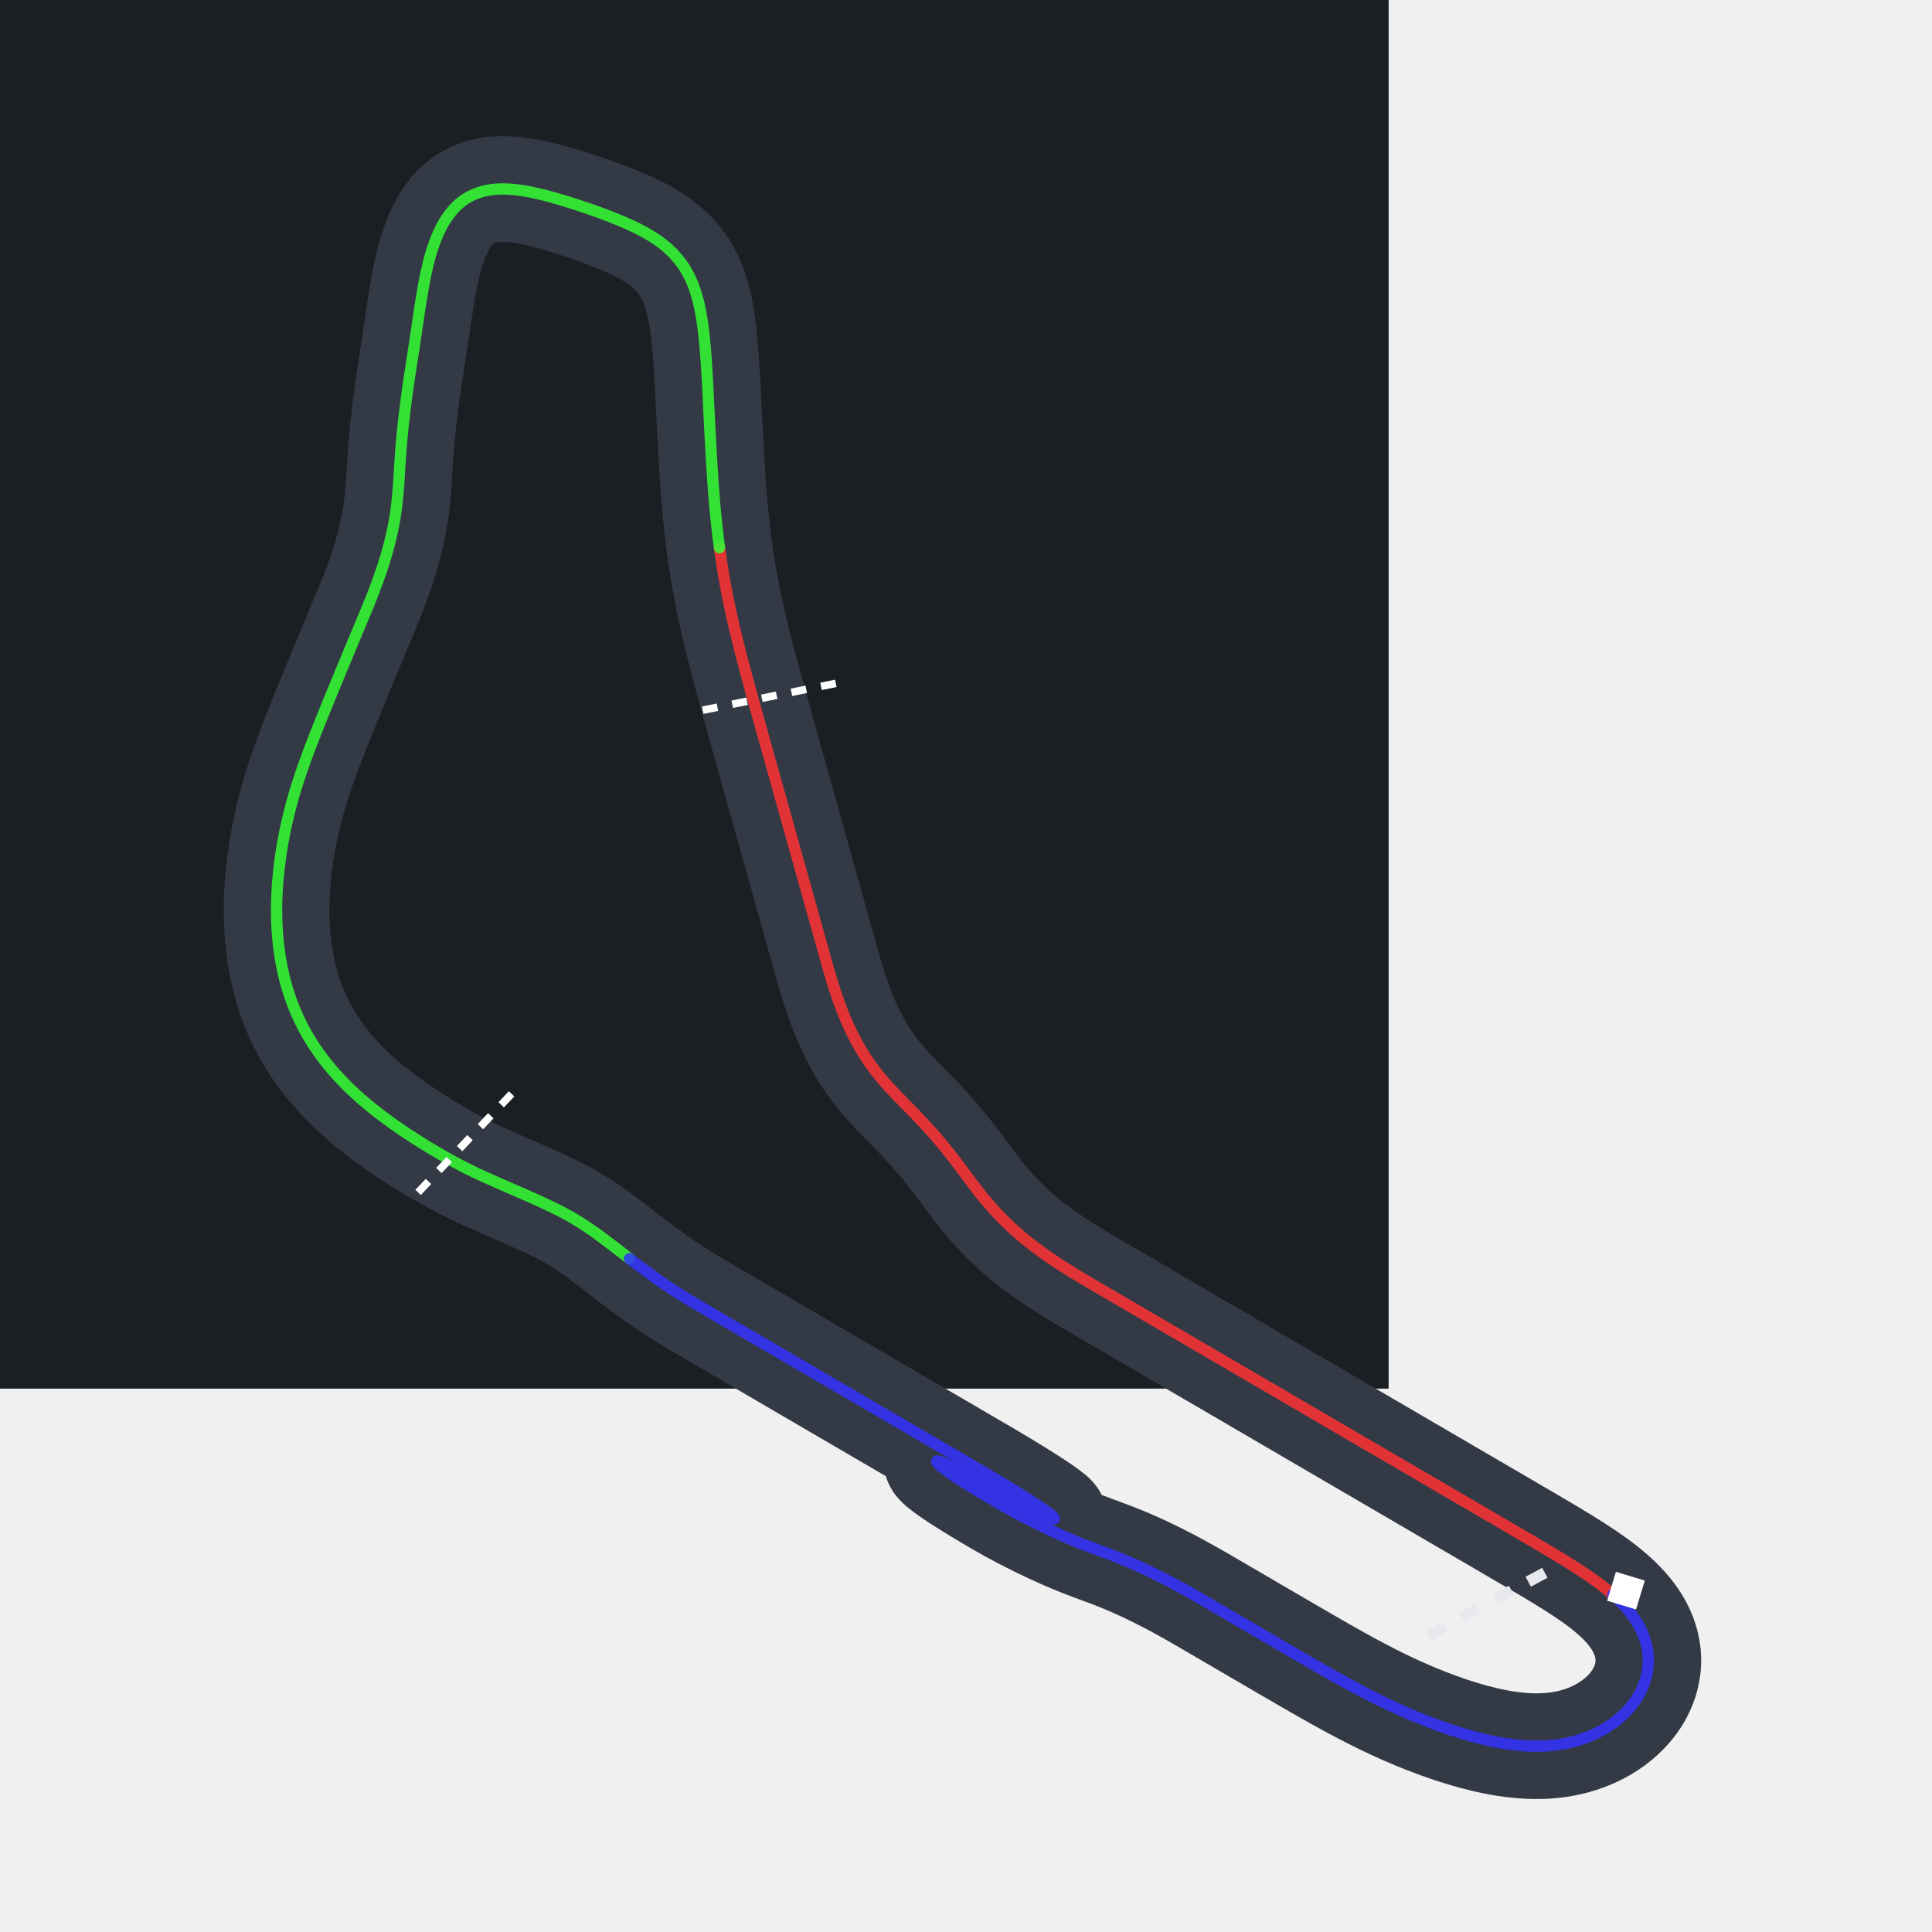
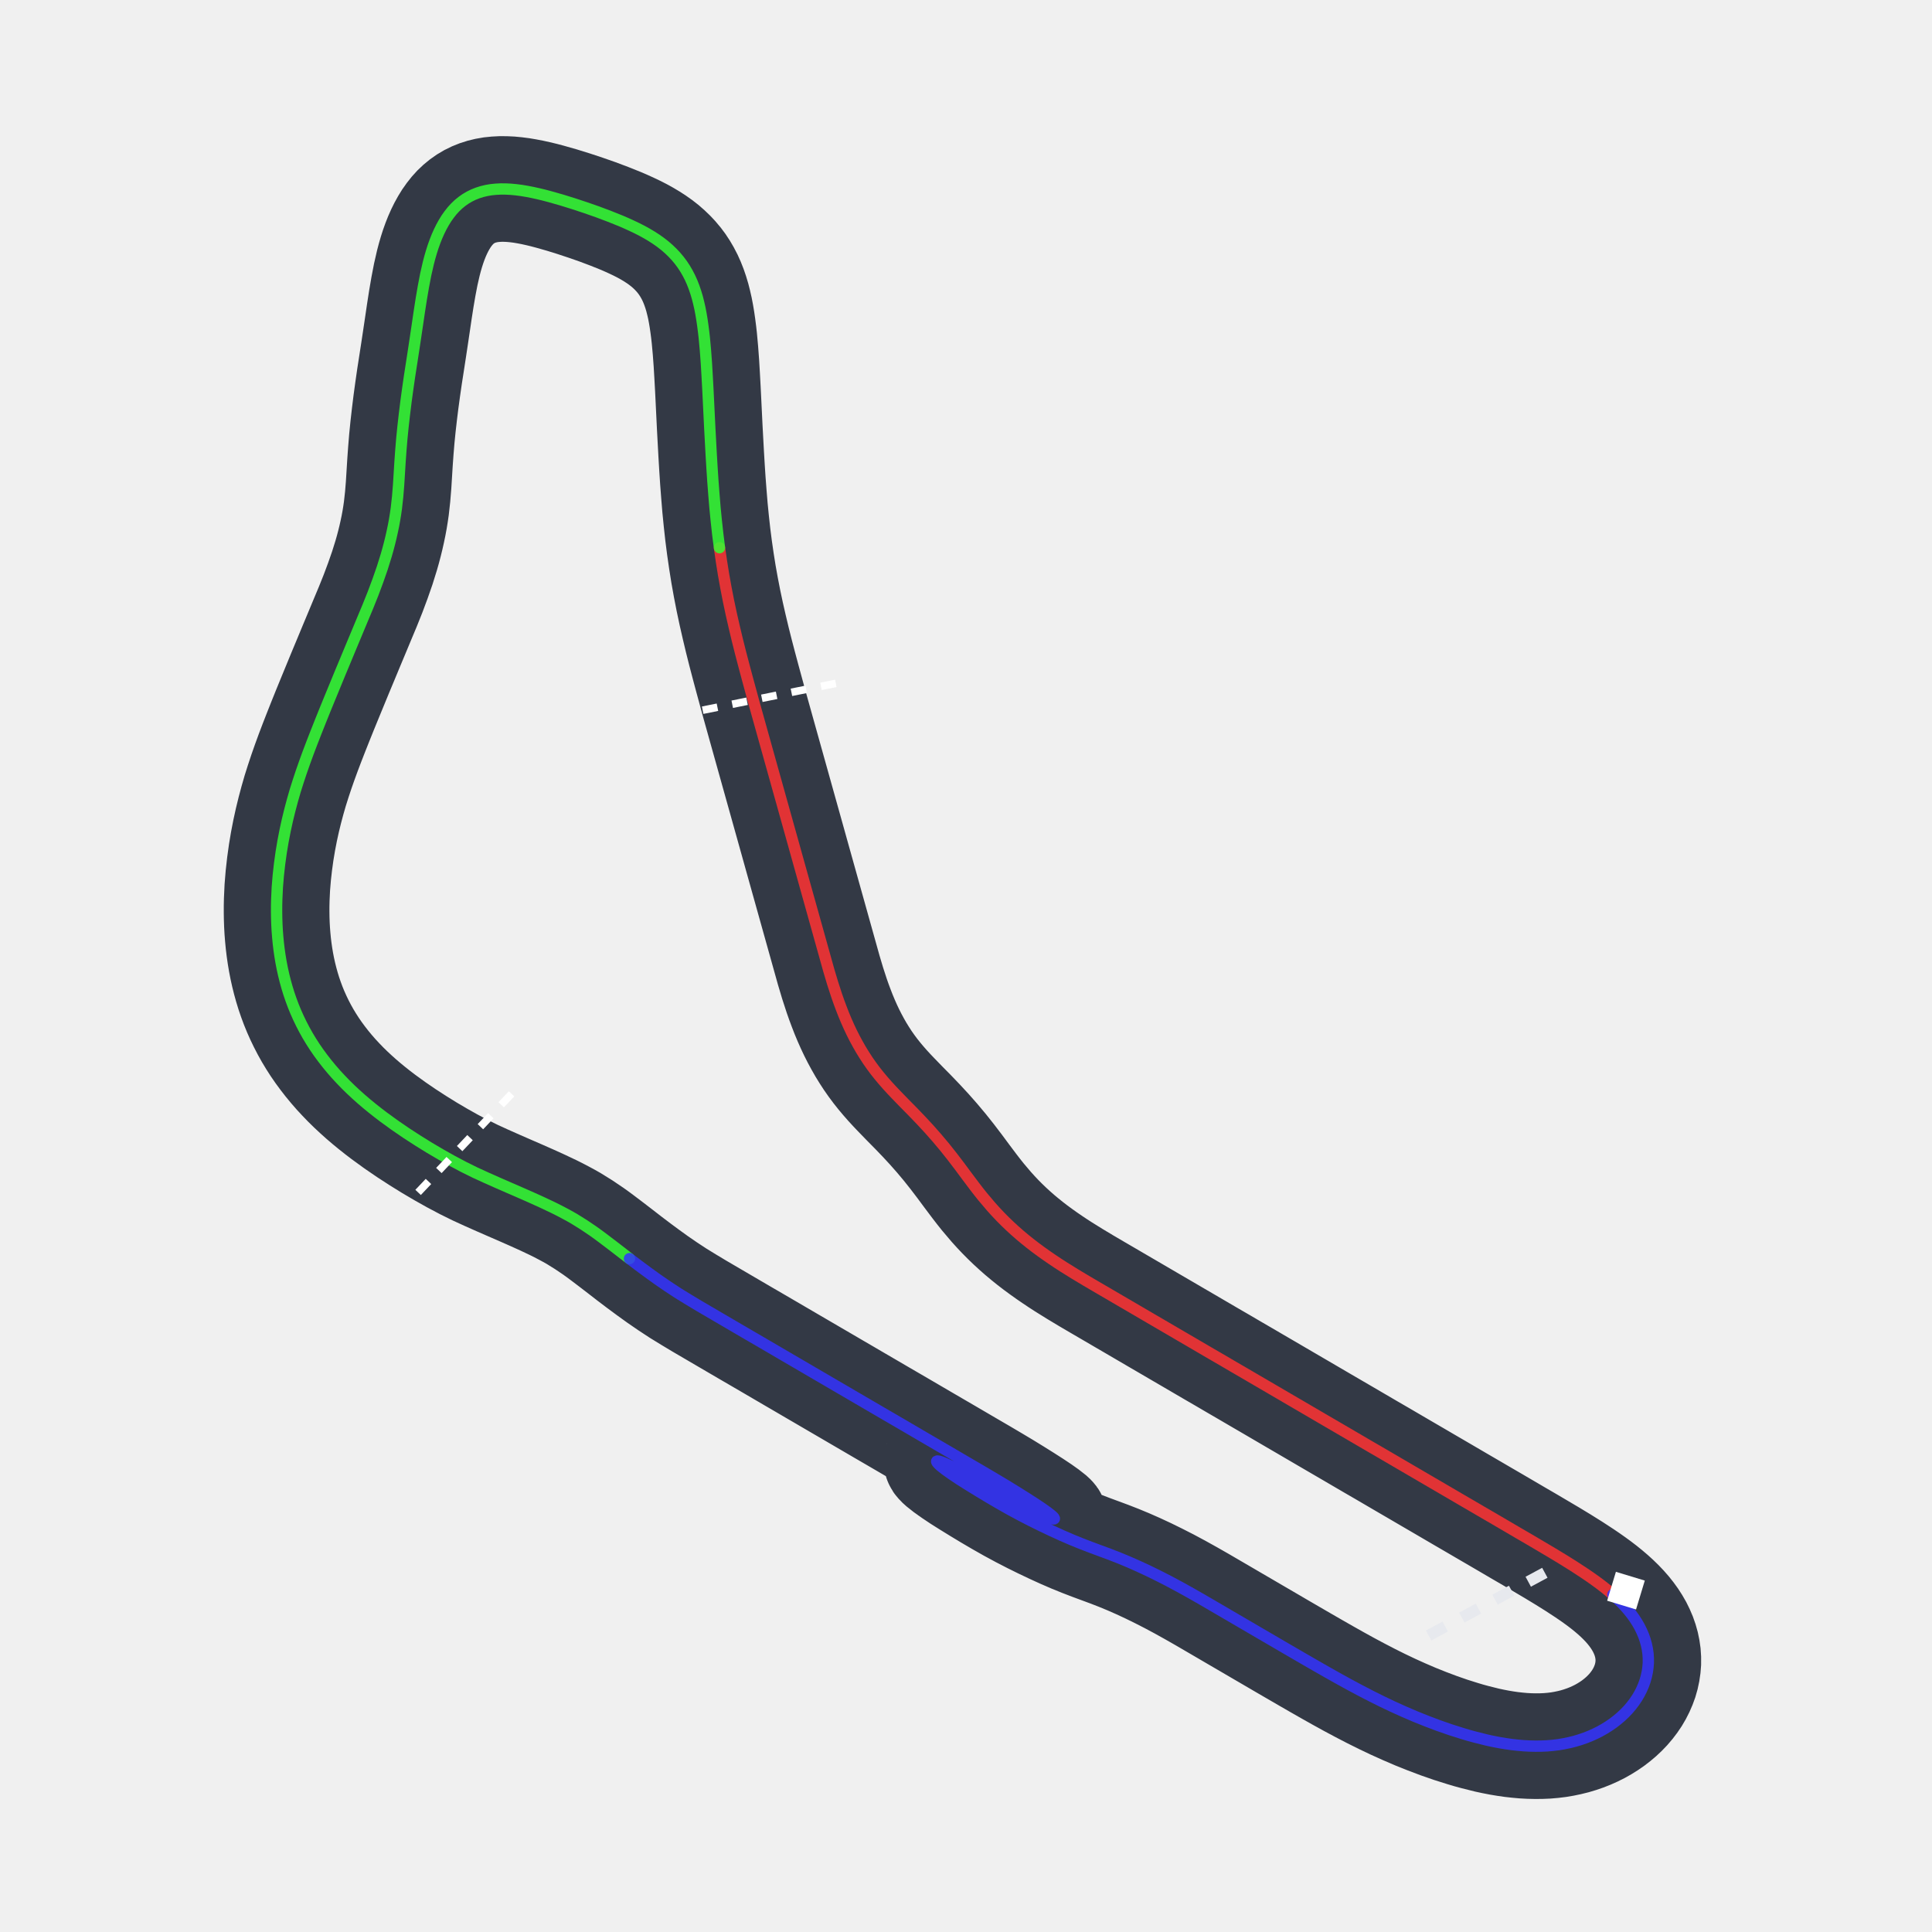
<svg xmlns="http://www.w3.org/2000/svg" viewBox="144 144 512 512" width="100%" height="100%">
-   <rect width="100%" height="100%" fill="#1A1F24" />
+   <rect width="100%" height="100%" fill="none" />
  <path id="track-surface" d="m576.06 561.71-166.07-96.93c-1.809-1.055-3.164-2.734-3.82-4.727l-3.734-11.352c-3.371-10.242-12.504-17.289-23.27-17.941l-1.629-0.098c-0.219-0.016-0.406-0.164-0.465-0.379l-33.84-120.97c-2.844-10.168-4.543-20.672-5.051-31.223l-2.762-57.461c-0.445-9.199-6.375-17.031-15.109-19.957l-41.586-13.926c-7.125-2.387-15.359 0.27-19.738 6.34-3.879 5.379-6.332 11.164-7.289 17.191-0.617 3.887-1.008 8.496-1.422 13.371-0.945 11.145-2.121 25.008-6.668 36.586-1.844 4.703-0.758 10.035 2.762 13.582l1.277 1.285c0.344 0.344 0.441 0.855 0.254 1.297-4.758 11.234-20.805 49.203-27.559 66.148-6.82 17.102-25.32 75.094 22.93 103.25l28.062 16.375c5.902 3.445 12.629 5.418 19.457 5.703l11.066 0.469-0.547 0.996c-2.402 4.391-0.898 9.801 3.426 12.32l124.82 72.848-2.5 4.32-37.434-21.645-9.996-5.781 7.789 14.203 4.805-1.102 36.676 21.207 5.012-8.668 73.422 42.852c1.922 1.121 3.953 2.09 6.051 2.879 4.883 1.844 17.402 6.484 28.211 9.766 3.402 1.031 6.934 1.559 10.488 1.559 4.918 0 9.707-0.984 14.227-2.922 3.016-1.289 6.18-2.863 9.398-4.664 8.172-4.57 13.098-12.895 13.184-22.266 0.078-9.379-4.711-17.812-12.82-22.543zm-5.34 35.949c-2.906 1.629-5.746 3.039-8.438 4.191-5.59 2.394-11.918 2.75-17.754 0.977-10.516-3.191-22.785-7.738-27.57-9.547-1.562-0.59-3.082-1.312-4.516-2.148l-201.75-117.75 0.688-1.254c1.57-2.863 1.547-6.273-0.059-9.121-1.605-2.844-4.512-4.625-7.777-4.762l-12.336-0.52c-5.176-0.219-10.277-1.715-14.754-4.328l-28.062-16.375c-41.227-24.062-24.668-75.512-18.609-90.707 6.719-16.848 22.73-54.734 27.48-65.945 1.805-4.262 0.863-9.141-2.402-12.43l-1.277-1.285c-0.684-0.691-0.883-1.75-0.512-2.703 5.086-12.953 6.332-27.641 7.332-39.438 0.398-4.691 0.773-9.117 1.332-12.641 0.707-4.441 2.551-8.758 5.492-12.836 1.832-2.539 5.266-3.648 8.262-2.648l41.586 13.926c4.727 1.582 7.934 5.824 8.176 10.801l2.762 57.457c0.543 11.312 2.367 22.574 5.418 33.477l33.84 120.97c1.223 4.383 5.098 7.512 9.637 7.785l1.629 0.098c6.582 0.398 12.168 4.703 14.23 10.969l3.731 11.348c1.43 4.352 4.398 8.023 8.355 10.332l166.07 96.926c4.918 2.871 7.82 7.984 7.769 13.684-0.043 5.688-3.023 10.727-7.973 13.496z" fill="#2A2F35" stroke="none" />
  <path id="raceline" d="M 571.41,566.58 C 570.66,565.92 569.87,565.27 569.06,564.63 C 568.25,563.99 567.40,563.36 566.53,562.74 C 565.67,562.12 564.78,561.51 563.87,560.90 C 562.96,560.29 562.03,559.69 561.10,559.09 C 560.16,558.49 559.20,557.89 558.24,557.30 C 557.28,556.71 556.30,556.12 555.32,555.53 C 554.34,554.95 553.36,554.36 552.36,553.78 C 551.37,553.19 550.38,552.61 549.38,552.02 C 548.38,551.44 547.38,550.85 546.37,550.27 C 545.37,549.68 544.37,549.10 543.37,548.51 C 542.36,547.93 541.36,547.34 540.36,546.75 C 539.36,546.17 538.35,545.58 537.35,545.00 C 536.35,544.41 535.34,543.83 534.34,543.24 C 533.34,542.66 532.34,542.07 531.33,541.49 C 530.33,540.90 529.32,540.31 528.32,539.73 C 527.31,539.14 526.31,538.56 525.31,537.97 C 524.30,537.38 523.30,536.80 522.29,536.21 C 521.29,535.62 520.28,535.04 519.28,534.45 C 518.27,533.87 517.27,533.28 516.26,532.69 C 515.26,532.11 514.26,531.52 513.25,530.93 C 512.25,530.35 511.24,529.76 510.24,529.17 C 509.23,528.59 508.23,528.00 507.22,527.42 C 506.22,526.83 505.21,526.24 504.21,525.66 C 503.21,525.07 502.20,524.48 501.20,523.90 C 500.19,523.31 499.18,522.72 498.18,522.14 C 497.17,521.55 496.17,520.96 495.16,520.38 C 494.16,519.79 493.16,519.20 492.15,518.62 C 491.15,518.03 490.14,517.45 489.14,516.86 C 488.13,516.27 487.13,515.69 486.12,515.10 C 485.12,514.51 484.11,513.93 483.11,513.34 C 482.11,512.76 481.10,512.17 480.10,511.58 C 479.09,511.00 478.09,510.41 477.08,509.82 C 476.08,509.24 475.07,508.65 474.07,508.06 C 473.06,507.48 472.06,506.89 471.06,506.31 C 470.05,505.72 469.04,505.13 468.04,504.54 C 467.03,503.96 466.03,503.37 465.02,502.79 C 464.02,502.20 463.01,501.61 462.01,501.03 C 461.00,500.44 460.00,499.85 459.00,499.27 C 457.99,498.68 456.99,498.09 455.98,497.51 C 454.98,496.92 453.97,496.34 452.97,495.75 C 451.96,495.16 450.96,494.58 449.95,493.99 C 448.95,493.40 447.95,492.82 446.94,492.23 C 445.94,491.65 444.93,491.06 443.93,490.47 C 442.92,489.89 441.92,489.30 440.91,488.71 C 439.91,488.13 438.90,487.54 437.90,486.95 C 436.89,486.36 435.89,485.78 434.88,485.19 C 433.88,484.60 432.87,484.02 431.86,483.42 C 430.85,482.82 429.83,482.22 428.83,481.60 C 427.82,480.98 426.81,480.36 425.81,479.72 C 424.81,479.08 423.81,478.43 422.83,477.76 C 421.84,477.09 420.86,476.41 419.90,475.71 C 418.93,475.01 417.98,474.30 417.04,473.56 C 416.11,472.82 415.18,472.07 414.28,471.30 C 413.38,470.52 412.49,469.73 411.62,468.91 C 410.76,468.10 409.90,467.26 409.08,466.41 C 408.26,465.56 407.46,464.69 406.68,463.81 C 405.90,462.92 405.15,462.03 404.41,461.13 C 403.68,460.23 402.97,459.31 402.28,458.41 C 401.58,457.51 400.91,456.60 400.25,455.71 C 399.59,454.82 398.95,453.95 398.30,453.08 C 397.65,452.21 397.00,451.36 396.34,450.51 C 395.68,449.67 395.02,448.84 394.36,448.02 C 393.69,447.20 393.01,446.39 392.33,445.60 C 391.65,444.80 390.95,444.02 390.25,443.24 C 389.55,442.46 388.84,441.70 388.12,440.94 C 387.41,440.18 386.68,439.43 385.95,438.68 C 385.21,437.92 384.47,437.18 383.72,436.42 C 382.98,435.66 382.22,434.89 381.47,434.10 C 380.71,433.31 379.95,432.51 379.21,431.68 C 378.47,430.85 377.74,430.01 377.03,429.14 C 376.32,428.27 375.62,427.37 374.96,426.45 C 374.29,425.53 373.66,424.59 373.05,423.62 C 372.44,422.66 371.85,421.68 371.30,420.67 C 370.74,419.67 370.21,418.65 369.70,417.61 C 369.19,416.57 368.71,415.51 368.25,414.44 C 367.79,413.37 367.35,412.29 366.94,411.19 C 366.52,410.10 366.12,408.99 365.74,407.88 C 365.36,406.77 365.00,405.65 364.65,404.53 C 364.30,403.41 363.97,402.28 363.64,401.15 C 363.32,400.03 363.01,398.91 362.70,397.79 C 362.39,396.67 362.07,395.55 361.76,394.43 C 361.45,393.31 361.13,392.19 360.82,391.07 C 360.51,389.95 360.19,388.83 359.88,387.71 C 359.57,386.59 359.25,385.47 358.94,384.35 C 358.63,383.23 358.31,382.11 358.00,380.99 C 357.69,379.87 357.37,378.75 357.06,377.63 C 356.75,376.51 356.43,375.39 356.12,374.27 C 355.81,373.15 355.49,372.03 355.18,370.91 C 354.87,369.79 354.55,368.67 354.24,367.54 C 353.92,366.42 353.61,365.30 353.30,364.18 C 352.99,363.06 352.67,361.94 352.36,360.82 C 352.05,359.70 351.73,358.58 351.42,357.46 C 351.11,356.34 350.79,355.22 350.48,354.10 C 350.17,352.98 349.85,351.86 349.54,350.74 C 349.23,349.62 348.91,348.50 348.60,347.38 C 348.29,346.26 347.97,345.14 347.66,344.02 C 347.35,342.90 347.03,341.78 346.72,340.66 C 346.41,339.54 346.09,338.42 345.78,337.30 C 345.47,336.18 345.15,335.06 344.84,333.93 C 344.53,332.81 344.22,331.69 343.90,330.57 C 343.59,329.44 343.28,328.32 342.98,327.19 C 342.67,326.07 342.36,324.94 342.06,323.81 C 341.75,322.68 341.45,321.55 341.15,320.41 C 340.85,319.28 340.55,318.15 340.26,317.01 C 339.97,315.87 339.68,314.73 339.40,313.59 C 339.12,312.44 338.85,311.30 338.58,310.15 C 338.31,309.00 338.05,307.84 337.79,306.69 C 337.54,305.53 337.29,304.37 337.05,303.20 C 336.82,302.04 336.59,300.87 336.37,299.71 C 336.15,298.54 335.94,297.37 335.74,296.20 C 335.54,295.03 335.35,293.85 335.18,292.68 C 335.00,291.51 334.83,290.33 334.67,289.15 C 334.51,287.98 334.36,286.80 334.22,285.62 C 334.08,284.44 333.95,283.26 333.83,282.08 C 333.70,280.90 333.59,279.72 333.48,278.54 C 333.38,277.36 333.28,276.18 333.19,275.01 C 333.09,273.83 333.01,272.66 332.92,271.48 C 332.84,270.31 332.76,269.14 332.69,267.97 C 332.62,266.80 332.55,265.63 332.48,264.46 C 332.41,263.29 332.35,262.13 332.29,260.96 C 332.22,259.79 332.16,258.63 332.10,257.46 C 332.04,256.30 331.99,255.13 331.93,253.97 C 331.87,252.81 331.82,251.65 331.76,250.49 C 331.70,249.34 331.65,248.18 331.59,247.03 C 331.53,245.88 331.47,244.73 331.40,243.60 C 331.34,242.46 331.27,241.32 331.20,240.20 C 331.12,239.07 331.04,237.95 330.95,236.84 C 330.86,235.73 330.76,234.63 330.65,233.55 C 330.53,232.46 330.41,231.39 330.26,230.34 C 330.12,229.29 329.96,228.25 329.78,227.24 C 329.60,226.22 329.40,225.23 329.16,224.27 C 328.93,223.30 328.68,222.36 328.38,221.45 C 328.09,220.54 327.77,219.66 327.41,218.81 C 327.05,217.95 326.66,217.13 326.22,216.34 C 325.78,215.54 325.31,214.78 324.80,214.05 C 324.28,213.32 323.73,212.61 323.13,211.94 C 322.53,211.27 321.90,210.62 321.22,210.01 C 320.55,209.39 319.83,208.81 319.08,208.25 C 318.33,207.69 317.54,207.16 316.72,206.65 C 315.89,206.13 315.03,205.65 314.14,205.17 C 313.25,204.70 312.33,204.25 311.38,203.81 C 310.44,203.37 309.46,202.94 308.47,202.52 C 307.48,202.11 306.47,201.70 305.45,201.31 C 304.42,200.91 303.39,200.52 302.34,200.14 C 301.30,199.76 300.25,199.40 299.19,199.04 C 298.14,198.68 297.08,198.33 296.02,197.99 C 294.97,197.65 293.91,197.32 292.86,197.01 C 291.81,196.70 290.76,196.40 289.73,196.12 C 288.70,195.84 287.67,195.57 286.65,195.34 C 285.64,195.11 284.64,194.89 283.66,194.72 C 282.68,194.54 281.72,194.39 280.77,194.29 C 279.83,194.18 278.91,194.11 278.01,194.09 C 277.11,194.06 276.22,194.08 275.37,194.15 C 274.52,194.21 273.69,194.32 272.89,194.49 C 272.08,194.66 271.31,194.87 270.56,195.14 C 269.81,195.41 269.09,195.73 268.40,196.10 C 267.71,196.47 267.05,196.90 266.43,197.37 C 265.80,197.85 265.20,198.38 264.63,198.96 C 264.07,199.54 263.53,200.17 263.03,200.85 C 262.52,201.52 262.05,202.24 261.61,203.00 C 261.16,203.76 260.75,204.56 260.36,205.39 C 259.97,206.22 259.61,207.09 259.27,207.99 C 258.93,208.89 258.62,209.82 258.33,210.77 C 258.04,211.72 257.77,212.70 257.52,213.70 C 257.27,214.70 257.04,215.72 256.82,216.76 C 256.60,217.80 256.40,218.87 256.21,219.94 C 256.01,221.02 255.83,222.11 255.65,223.21 C 255.47,224.31 255.31,225.43 255.13,226.55 C 254.96,227.67 254.80,228.81 254.63,229.95 C 254.46,231.09 254.29,232.23 254.12,233.38 C 253.95,234.53 253.77,235.68 253.60,236.83 C 253.42,237.98 253.24,239.13 253.07,240.27 C 252.89,241.42 252.71,242.55 252.54,243.68 C 252.37,244.82 252.20,245.95 252.05,247.08 C 251.89,248.20 251.74,249.33 251.59,250.45 C 251.45,251.56 251.31,252.67 251.18,253.77 C 251.05,254.87 250.93,255.96 250.81,257.03 C 250.70,258.11 250.59,259.18 250.49,260.23 C 250.40,261.29 250.31,262.33 250.23,263.37 C 250.15,264.41 250.08,265.43 250.01,266.45 C 249.94,267.47 249.89,268.49 249.82,269.51 C 249.76,270.53 249.70,271.55 249.63,272.56 C 249.56,273.58 249.48,274.60 249.38,275.62 C 249.28,276.64 249.17,277.66 249.04,278.69 C 248.90,279.71 248.75,280.73 248.57,281.76 C 248.39,282.79 248.19,283.82 247.96,284.86 C 247.74,285.90 247.49,286.95 247.22,288.01 C 246.95,289.07 246.66,290.14 246.34,291.22 C 246.02,292.31 245.67,293.41 245.31,294.52 C 244.94,295.62 244.55,296.75 244.14,297.88 C 243.73,299.01 243.30,300.16 242.86,301.31 C 242.41,302.46 241.94,303.62 241.47,304.78 C 240.99,305.94 240.50,307.10 240.01,308.27 C 239.52,309.44 239.03,310.62 238.54,311.80 C 238.05,312.98 237.55,314.16 237.06,315.34 C 236.57,316.52 236.08,317.69 235.60,318.86 C 235.11,320.02 234.63,321.18 234.16,322.31 C 233.69,323.45 233.22,324.58 232.77,325.69 C 232.31,326.80 231.86,327.89 231.42,328.97 C 230.98,330.04 230.55,331.09 230.13,332.12 C 229.72,333.15 229.31,334.16 228.91,335.15 C 228.52,336.14 228.13,337.10 227.76,338.05 C 227.39,338.99 227.03,339.92 226.68,340.82 C 226.33,341.73 226.00,342.61 225.67,343.48 C 225.35,344.35 225.03,345.21 224.73,346.06 C 224.42,346.91 224.13,347.74 223.85,348.57 C 223.56,349.41 223.28,350.23 223.02,351.07 C 222.75,351.90 222.49,352.73 222.23,353.57 C 221.98,354.41 221.73,355.26 221.50,356.11 C 221.26,356.96 221.03,357.83 220.81,358.70 C 220.58,359.58 220.37,360.46 220.16,361.36 C 219.95,362.26 219.75,363.17 219.56,364.10 C 219.37,365.03 219.19,365.98 219.01,366.94 C 218.84,367.90 218.68,368.88 218.52,369.87 C 218.37,370.86 218.23,371.88 218.10,372.90 C 217.97,373.92 217.85,374.96 217.75,376.01 C 217.65,377.05 217.56,378.11 217.49,379.18 C 217.43,380.25 217.37,381.33 217.34,382.41 C 217.31,383.50 217.29,384.59 217.30,385.68 C 217.31,386.78 217.33,387.88 217.38,388.99 C 217.43,390.09 217.50,391.20 217.60,392.31 C 217.70,393.42 217.81,394.53 217.96,395.64 C 218.11,396.76 218.28,397.87 218.48,398.98 C 218.68,400.09 218.91,401.20 219.17,402.30 C 219.43,403.41 219.72,404.51 220.04,405.61 C 220.36,406.71 220.71,407.80 221.10,408.88 C 221.49,409.97 221.90,411.04 222.36,412.11 C 222.82,413.18 223.31,414.25 223.84,415.30 C 224.36,416.35 224.93,417.39 225.52,418.42 C 226.12,419.45 226.76,420.47 227.42,421.47 C 228.09,422.47 228.79,423.46 229.53,424.43 C 230.26,425.40 231.03,426.36 231.83,427.30 C 232.62,428.24 233.45,429.16 234.31,430.06 C 235.16,430.97 236.04,431.85 236.95,432.72 C 237.85,433.58 238.79,434.43 239.73,435.26 C 240.68,436.09 241.64,436.89 242.62,437.68 C 243.60,438.47 244.59,439.24 245.59,439.99 C 246.59,440.74 247.60,441.47 248.62,442.19 C 249.63,442.90 250.65,443.60 251.67,444.28 C 252.70,444.96 253.72,445.63 254.74,446.27 C 255.76,446.92 256.79,447.55 257.80,448.17 C 258.82,448.78 259.84,449.38 260.86,449.97 C 261.87,450.55 262.89,451.12 263.89,451.67 C 264.90,452.22 265.91,452.75 266.91,453.27 C 267.92,453.78 268.92,454.28 269.92,454.76 C 270.92,455.23 271.91,455.68 272.91,456.13 C 273.92,456.58 274.93,457.03 275.93,457.47 C 276.94,457.92 277.95,458.35 278.95,458.79 C 279.95,459.23 280.95,459.66 281.94,460.09 C 282.93,460.52 283.91,460.95 284.89,461.39 C 285.86,461.82 286.82,462.25 287.78,462.70 C 288.73,463.14 289.68,463.58 290.61,464.04 C 291.54,464.50 292.46,464.96 293.37,465.45 C 294.28,465.93 295.18,466.42 296.07,466.94 C 296.96,467.47 297.83,468.02 298.69,468.57 C 299.55,469.13 300.38,469.69 301.21,470.27 C 302.04,470.85 302.86,471.46 303.66,472.06 C 304.47,472.66 305.26,473.27 306.05,473.87 C 306.85,474.48 307.63,475.09 308.43,475.70 C 309.22,476.32 310.02,476.93 310.82,477.55 C 311.63,478.16 312.44,478.78 313.26,479.40 C 314.08,480.02 314.92,480.64 315.76,481.25 C 316.61,481.87 317.46,482.49 318.33,483.10 C 319.20,483.71 320.08,484.32 320.98,484.92 C 321.87,485.52 322.78,486.11 323.69,486.70 C 324.61,487.28 325.54,487.84 326.49,488.42 C 327.43,488.99 328.40,489.57 329.37,490.15 C 330.35,490.72 331.34,491.30 332.33,491.88 C 333.32,492.46 334.32,493.05 335.32,493.63 C 336.32,494.22 337.32,494.80 338.33,495.39 C 339.33,495.97 340.34,496.56 341.34,497.15 C 342.34,497.73 343.35,498.32 344.35,498.90 C 345.36,499.49 346.36,500.08 347.37,500.66 C 348.37,501.25 349.38,501.84 350.38,502.42 C 351.39,503.01 352.39,503.60 353.39,504.18 C 354.40,504.77 355.40,505.35 356.41,505.94 C 357.41,506.53 358.42,507.11 359.42,507.70 C 360.43,508.29 361.43,508.87 362.44,509.46 C 363.44,510.04 364.45,510.63 365.45,511.22 C 366.46,511.81 367.46,512.39 368.47,512.98 C 369.47,513.57 370.48,514.15 371.48,514.74 C 372.49,515.32 373.49,515.91 374.50,516.50 C 375.50,517.08 376.50,517.67 377.51,518.26 C 378.51,518.84 379.52,519.43 380.52,520.01 C 381.53,520.60 382.53,521.19 383.54,521.77 C 384.54,522.36 385.55,522.95 386.55,523.53 C 387.55,524.12 388.56,524.70 389.56,525.29 C 390.57,525.88 391.57,526.46 392.58,527.05 C 393.58,527.64 394.59,528.22 395.60,528.81 C 396.60,529.40 397.61,529.98 398.61,530.57 C 399.61,531.16 400.62,531.74 401.62,532.33 C 402.63,532.92 403.64,533.50 404.64,534.09 C 405.64,534.67 406.64,535.26 407.62,535.85 C 408.60,536.43 409.58,537.01 410.52,537.58 C 411.46,538.15 412.39,538.72 413.27,539.27 C 414.15,539.81 415.01,540.35 415.81,540.86 C 416.61,541.36 417.38,541.86 418.09,542.32 C 418.79,542.78 419.45,543.22 420.04,543.62 C 420.62,544.02 421.15,544.40 421.60,544.73 C 422.05,545.06 422.43,545.36 422.71,545.60 C 423.00,545.85 423.21,546.06 423.32,546.21 C 423.43,546.36 423.46,546.47 423.39,546.52 C 423.32,546.57 423.15,546.56 422.91,546.50 C 422.66,546.45 422.32,546.33 421.91,546.17 C 421.50,546.01 421.01,545.80 420.45,545.54 C 419.90,545.29 419.27,544.99 418.59,544.65 C 417.92,544.32 417.18,543.94 416.40,543.53 C 415.62,543.13 414.78,542.68 413.92,542.22 C 413.05,541.76 412.14,541.26 411.22,540.75 C 410.30,540.25 409.34,539.71 408.39,539.19 C 407.45,538.66 406.49,538.12 405.56,537.61 C 404.63,537.09 403.71,536.57 402.83,536.09 C 401.95,535.60 401.09,535.13 400.28,534.70 C 399.47,534.27 398.70,533.87 397.98,533.51 C 397.27,533.15 396.59,532.81 395.99,532.53 C 395.38,532.24 394.83,531.99 394.36,531.79 C 393.89,531.58 393.47,531.42 393.15,531.32 C 392.83,531.22 392.59,531.16 392.43,531.17 C 392.28,531.17 392.20,531.22 392.22,531.33 C 392.24,531.43 392.34,531.60 392.53,531.80 C 392.71,532.01 392.98,532.27 393.32,532.56 C 393.66,532.85 394.09,533.18 394.57,533.54 C 395.05,533.90 395.61,534.30 396.22,534.71 C 396.83,535.13 397.50,535.58 398.22,536.05 C 398.94,536.51 399.71,537.00 400.52,537.50 C 401.33,538.01 402.19,538.54 403.07,539.07 C 403.95,539.61 404.87,540.17 405.80,540.72 C 406.73,541.27 407.69,541.84 408.65,542.39 C 409.60,542.94 410.57,543.49 411.52,544.02 C 412.48,544.55 413.44,545.07 414.39,545.57 C 415.34,546.07 416.28,546.56 417.22,547.03 C 418.16,547.51 419.09,547.96 420.01,548.41 C 420.94,548.86 421.85,549.29 422.75,549.71 C 423.65,550.13 424.54,550.54 425.42,550.93 C 426.30,551.32 427.17,551.70 428.03,552.06 C 428.89,552.42 429.73,552.76 430.57,553.09 C 431.41,553.42 432.24,553.74 433.06,554.05 C 433.89,554.36 434.70,554.65 435.52,554.96 C 436.34,555.26 437.15,555.56 437.98,555.87 C 438.80,556.19 439.63,556.50 440.47,556.84 C 441.31,557.18 442.15,557.52 443.01,557.89 C 443.87,558.26 444.74,558.64 445.62,559.04 C 446.50,559.44 447.39,559.85 448.29,560.28 C 449.19,560.71 450.10,561.15 451.02,561.62 C 451.94,562.08 452.88,562.56 453.82,563.05 C 454.76,563.55 455.72,564.06 456.68,564.58 C 457.65,565.11 458.63,565.66 459.61,566.21 C 460.59,566.77 461.59,567.34 462.59,567.91 C 463.58,568.49 464.59,569.08 465.59,569.66 C 466.60,570.25 467.60,570.83 468.61,571.42 C 469.61,572.01 470.61,572.59 471.62,573.18 C 472.63,573.77 473.63,574.35 474.64,574.94 C 475.64,575.53 476.65,576.11 477.65,576.70 C 478.66,577.29 479.66,577.87 480.67,578.46 C 481.67,579.05 482.68,579.63 483.68,580.22 C 484.68,580.80 485.69,581.39 486.69,581.97 C 487.69,582.55 488.69,583.14 489.69,583.71 C 490.69,584.29 491.68,584.86 492.67,585.43 C 493.66,586.00 494.65,586.56 495.63,587.12 C 496.61,587.67 497.59,588.23 498.56,588.77 C 499.54,589.31 500.51,589.85 501.48,590.38 C 502.45,590.90 503.42,591.43 504.40,591.94 C 505.37,592.45 506.34,592.95 507.31,593.45 C 508.28,593.94 509.25,594.43 510.22,594.90 C 511.20,595.38 512.18,595.84 513.16,596.30 C 514.14,596.75 515.12,597.20 516.11,597.63 C 517.11,598.07 518.10,598.50 519.11,598.92 C 520.12,599.33 521.13,599.74 522.16,600.14 C 523.18,600.54 524.22,600.93 525.26,601.31 C 526.30,601.68 527.36,602.05 528.42,602.41 C 529.48,602.76 530.55,603.10 531.62,603.42 C 532.69,603.75 533.77,604.06 534.85,604.34 C 535.93,604.63 537.01,604.90 538.09,605.15 C 539.16,605.39 540.24,605.61 541.32,605.81 C 542.39,606.00 543.47,606.17 544.54,606.31 C 545.61,606.44 546.68,606.55 547.74,606.63 C 548.80,606.70 549.85,606.75 550.90,606.75 C 551.94,606.76 552.97,606.73 553.98,606.67 C 555.00,606.60 556.01,606.50 556.99,606.36 C 557.98,606.21 558.95,606.03 559.91,605.81 C 560.86,605.60 561.80,605.34 562.72,605.04 C 563.63,604.75 564.53,604.42 565.41,604.05 C 566.28,603.68 567.14,603.28 567.97,602.84 C 568.79,602.40 569.59,601.93 570.36,601.42 C 571.13,600.92 571.87,600.38 572.57,599.81 C 573.27,599.25 573.94,598.65 574.57,598.02 C 575.20,597.40 575.79,596.75 576.33,596.07 C 576.87,595.40 577.37,594.70 577.83,593.98 C 578.28,593.26 578.69,592.52 579.04,591.77 C 579.40,591.01 579.70,590.24 579.96,589.46 C 580.21,588.68 580.41,587.88 580.55,587.08 C 580.70,586.28 580.78,585.47 580.82,584.67 C 580.85,583.86 580.82,583.05 580.74,582.24 C 580.65,581.43 580.51,580.63 580.32,579.83 C 580.12,579.03 579.87,578.23 579.57,577.45 C 579.26,576.66 578.90,575.89 578.50,575.12 C 578.09,574.36 577.63,573.61 577.13,572.87 C 576.62,572.13 576.07,571.41 575.48,570.70 C 574.88,569.98 574.24,569.29 573.56,568.60 C 572.89,567.92 572.16,567.24 571.41,566.58 Z" fill="none" stroke="#333945" stroke-width="28" stroke-linejoin="round" stroke-linecap="round" data-sectors="0,0.28,0.65,1.0" />
  <path data-sector="1" d="M 571.41,566.58 C 570.66,565.92 569.87,565.27 569.06,564.63 C 568.25,563.99 567.40,563.36 566.53,562.74 C 565.67,562.12 564.78,561.51 563.87,560.90 C 562.96,560.29 562.03,559.69 561.10,559.09 C 560.16,558.49 559.20,557.89 558.24,557.30 C 557.28,556.71 556.30,556.12 555.32,555.53 C 554.34,554.95 553.36,554.36 552.36,553.78 C 551.37,553.19 550.38,552.61 549.38,552.02 C 548.38,551.44 547.38,550.85 546.37,550.27 C 545.37,549.68 544.37,549.10 543.37,548.51 C 542.36,547.93 541.36,547.34 540.36,546.75 C 539.36,546.17 538.35,545.58 537.35,545.00 C 536.35,544.41 535.34,543.83 534.34,543.24 C 533.34,542.66 532.34,542.07 531.33,541.49 C 530.33,540.90 529.32,540.31 528.32,539.73 C 527.31,539.14 526.31,538.56 525.31,537.97 C 524.30,537.38 523.30,536.80 522.29,536.21 C 521.29,535.62 520.28,535.04 519.28,534.45 C 518.27,533.87 517.27,533.28 516.26,532.69 C 515.26,532.11 514.26,531.52 513.25,530.93 C 512.25,530.35 511.24,529.76 510.24,529.17 C 509.23,528.59 508.23,528.00 507.22,527.42 C 506.22,526.83 505.21,526.24 504.21,525.66 C 503.21,525.07 502.20,524.48 501.20,523.90 C 500.19,523.31 499.18,522.72 498.18,522.14 C 497.17,521.55 496.17,520.96 495.16,520.38 C 494.16,519.79 493.16,519.20 492.15,518.62 C 491.15,518.03 490.14,517.45 489.14,516.86 C 488.13,516.27 487.13,515.69 486.12,515.10 C 485.12,514.51 484.11,513.93 483.11,513.34 C 482.11,512.76 481.10,512.17 480.10,511.58 C 479.09,511.00 478.09,510.41 477.08,509.82 C 476.08,509.24 475.07,508.65 474.07,508.06 C 473.06,507.48 472.06,506.89 471.06,506.31 C 470.05,505.72 469.04,505.13 468.04,504.54 C 467.03,503.96 466.03,503.37 465.02,502.79 C 464.02,502.20 463.01,501.61 462.01,501.03 C 461.00,500.44 460.00,499.85 459.00,499.27 C 457.99,498.68 456.99,498.09 455.98,497.51 C 454.98,496.92 453.97,496.34 452.97,495.75 C 451.96,495.16 450.96,494.58 449.95,493.99 C 448.95,493.40 447.95,492.82 446.94,492.23 C 445.94,491.65 444.93,491.06 443.93,490.47 C 442.92,489.89 441.92,489.30 440.91,488.71 C 439.91,488.13 438.90,487.54 437.90,486.95 C 436.89,486.36 435.89,485.78 434.88,485.19 C 433.88,484.60 432.87,484.02 431.86,483.42 C 430.85,482.82 429.83,482.22 428.83,481.60 C 427.82,480.98 426.81,480.36 425.81,479.72 C 424.81,479.08 423.81,478.43 422.83,477.76 C 421.84,477.09 420.86,476.41 419.90,475.71 C 418.93,475.01 417.98,474.30 417.04,473.56 C 416.11,472.82 415.18,472.07 414.28,471.30 C 413.38,470.52 412.49,469.73 411.62,468.91 C 410.76,468.10 409.90,467.26 409.08,466.41 C 408.26,465.56 407.46,464.69 406.68,463.81 C 405.90,462.92 405.15,462.03 404.41,461.13 C 403.68,460.23 402.97,459.31 402.28,458.41 C 401.58,457.51 400.91,456.60 400.25,455.71 C 399.59,454.82 398.95,453.95 398.30,453.08 C 397.65,452.21 397.00,451.36 396.34,450.51 C 395.68,449.67 395.02,448.84 394.36,448.02 C 393.69,447.20 393.01,446.39 392.33,445.60 C 391.65,444.80 390.95,444.02 390.25,443.24 C 389.55,442.46 388.84,441.70 388.12,440.94 C 387.41,440.18 386.68,439.43 385.95,438.68 C 385.21,437.92 384.47,437.18 383.72,436.42 C 382.98,435.66 382.22,434.89 381.47,434.10 C 380.71,433.31 379.95,432.51 379.21,431.68 C 378.47,430.85 377.74,430.01 377.03,429.14 C 376.32,428.27 375.62,427.37 374.96,426.45 C 374.29,425.53 373.66,424.59 373.05,423.62 C 372.44,422.66 371.85,421.68 371.30,420.67 C 370.74,419.67 370.21,418.65 369.70,417.61 C 369.19,416.57 368.71,415.51 368.25,414.44 C 367.79,413.37 367.35,412.29 366.94,411.19 C 366.52,410.10 366.12,408.99 365.74,407.88 C 365.36,406.77 365.00,405.65 364.65,404.53 C 364.30,403.41 363.97,402.28 363.64,401.15 C 363.32,400.03 363.01,398.91 362.70,397.79 C 362.39,396.67 362.07,395.55 361.76,394.43 C 361.45,393.31 361.13,392.19 360.82,391.07 C 360.51,389.95 360.19,388.83 359.88,387.71 C 359.57,386.59 359.25,385.47 358.94,384.35 C 358.63,383.23 358.31,382.11 358.00,380.99 C 357.69,379.87 357.37,378.75 357.06,377.63 C 356.75,376.51 356.43,375.39 356.12,374.27 C 355.81,373.15 355.49,372.03 355.18,370.91 C 354.87,369.79 354.55,368.67 354.24,367.54 C 353.92,366.42 353.61,365.30 353.30,364.18 C 352.99,363.06 352.67,361.94 352.36,360.82 C 352.05,359.70 351.73,358.58 351.42,357.46 C 351.11,356.34 350.79,355.22 350.48,354.10 C 350.17,352.98 349.85,351.86 349.54,350.74 C 349.23,349.62 348.91,348.50 348.60,347.38 C 348.29,346.26 347.97,345.14 347.66,344.02 C 347.35,342.90 347.03,341.78 346.72,340.66 C 346.41,339.54 346.09,338.42 345.78,337.30 C 345.47,336.18 345.15,335.06 344.84,333.93 C 344.53,332.81 344.22,331.69 343.90,330.57 C 343.59,329.44 343.28,328.32 342.98,327.19 C 342.67,326.07 342.36,324.94 342.06,323.81 C 341.75,322.68 341.45,321.55 341.15,320.41 C 340.85,319.28 340.55,318.15 340.26,317.01 C 339.97,315.87 339.68,314.73 339.40,313.59 C 339.12,312.44 338.85,311.30 338.58,310.15 C 338.31,309.00 338.05,307.84 337.79,306.69 C 337.54,305.53 337.29,304.37 337.05,303.20 C 336.82,302.04 336.59,300.87 336.37,299.71 C 336.15,298.54 335.94,297.37 335.74,296.20 C 335.54,295.03 335.35,293.85 335.18,292.68 C 335.00,291.51 334.83,290.33 334.67,289.15" fill="none" stroke="#FF3333" stroke-width="3" stroke-linecap="round" stroke-opacity="0.85" />
  <path data-sector="2" d="M 334.67,289.15 C 334.51,287.98 334.36,286.80 334.22,285.62 C 334.08,284.44 333.95,283.26 333.83,282.08 C 333.70,280.90 333.59,279.72 333.48,278.54 C 333.38,277.36 333.28,276.18 333.19,275.01 C 333.09,273.83 333.01,272.66 332.92,271.48 C 332.84,270.31 332.76,269.14 332.69,267.97 C 332.62,266.80 332.55,265.63 332.48,264.46 C 332.41,263.29 332.35,262.13 332.29,260.96 C 332.22,259.79 332.16,258.63 332.10,257.46 C 332.04,256.30 331.99,255.13 331.93,253.97 C 331.87,252.81 331.82,251.65 331.76,250.49 C 331.70,249.34 331.65,248.18 331.59,247.03 C 331.53,245.88 331.47,244.73 331.40,243.60 C 331.34,242.46 331.27,241.32 331.20,240.20 C 331.12,239.07 331.04,237.95 330.95,236.84 C 330.86,235.73 330.76,234.63 330.65,233.55 C 330.53,232.46 330.41,231.39 330.26,230.34 C 330.12,229.29 329.96,228.25 329.78,227.24 C 329.60,226.22 329.40,225.23 329.16,224.27 C 328.93,223.30 328.68,222.36 328.38,221.45 C 328.09,220.54 327.77,219.66 327.41,218.81 C 327.05,217.95 326.66,217.13 326.22,216.34 C 325.78,215.54 325.31,214.78 324.80,214.05 C 324.28,213.32 323.73,212.61 323.13,211.94 C 322.53,211.27 321.90,210.62 321.22,210.01 C 320.55,209.39 319.83,208.81 319.08,208.25 C 318.33,207.69 317.54,207.16 316.72,206.65 C 315.89,206.13 315.03,205.65 314.14,205.17 C 313.25,204.70 312.33,204.25 311.38,203.81 C 310.44,203.37 309.46,202.94 308.47,202.52 C 307.48,202.11 306.47,201.70 305.45,201.31 C 304.42,200.91 303.39,200.52 302.34,200.14 C 301.30,199.76 300.25,199.40 299.19,199.04 C 298.14,198.68 297.08,198.33 296.02,197.99 C 294.97,197.65 293.91,197.32 292.86,197.01 C 291.81,196.70 290.76,196.40 289.73,196.12 C 288.70,195.84 287.67,195.57 286.65,195.34 C 285.64,195.11 284.64,194.89 283.66,194.72 C 282.68,194.54 281.72,194.39 280.77,194.29 C 279.83,194.18 278.91,194.11 278.01,194.09 C 277.11,194.06 276.22,194.08 275.37,194.15 C 274.52,194.21 273.69,194.32 272.89,194.49 C 272.08,194.66 271.31,194.87 270.56,195.14 C 269.81,195.41 269.09,195.73 268.40,196.10 C 267.71,196.47 267.05,196.90 266.43,197.37 C 265.80,197.85 265.20,198.38 264.63,198.96 C 264.07,199.54 263.53,200.17 263.03,200.85 C 262.52,201.52 262.05,202.24 261.61,203.00 C 261.16,203.76 260.75,204.56 260.36,205.39 C 259.97,206.22 259.61,207.09 259.27,207.99 C 258.93,208.89 258.62,209.82 258.33,210.77 C 258.04,211.72 257.77,212.70 257.52,213.70 C 257.27,214.70 257.04,215.72 256.82,216.76 C 256.60,217.80 256.40,218.87 256.21,219.94 C 256.01,221.02 255.83,222.11 255.65,223.21 C 255.47,224.31 255.31,225.43 255.13,226.55 C 254.96,227.67 254.80,228.81 254.63,229.95 C 254.46,231.09 254.29,232.23 254.12,233.38 C 253.95,234.53 253.77,235.68 253.60,236.83 C 253.42,237.98 253.24,239.13 253.07,240.27 C 252.89,241.42 252.71,242.55 252.54,243.68 C 252.37,244.82 252.20,245.95 252.05,247.08 C 251.89,248.20 251.74,249.33 251.59,250.45 C 251.45,251.56 251.31,252.67 251.18,253.77 C 251.05,254.87 250.93,255.96 250.81,257.03 C 250.70,258.11 250.59,259.18 250.49,260.23 C 250.40,261.29 250.31,262.33 250.23,263.37 C 250.15,264.41 250.08,265.43 250.01,266.45 C 249.94,267.47 249.89,268.49 249.82,269.51 C 249.76,270.53 249.70,271.55 249.63,272.56 C 249.56,273.58 249.48,274.60 249.38,275.62 C 249.28,276.64 249.17,277.66 249.04,278.69 C 248.90,279.71 248.75,280.73 248.57,281.76 C 248.39,282.79 248.19,283.82 247.96,284.86 C 247.74,285.90 247.49,286.95 247.22,288.01 C 246.95,289.07 246.66,290.14 246.34,291.22 C 246.02,292.31 245.67,293.41 245.31,294.52 C 244.94,295.62 244.55,296.75 244.14,297.88 C 243.73,299.01 243.30,300.16 242.86,301.31 C 242.41,302.46 241.94,303.62 241.47,304.78 C 240.99,305.94 240.50,307.10 240.01,308.27 C 239.52,309.44 239.03,310.62 238.54,311.80 C 238.05,312.98 237.55,314.16 237.06,315.34 C 236.57,316.52 236.08,317.69 235.60,318.86 C 235.11,320.02 234.63,321.18 234.16,322.31 C 233.69,323.45 233.22,324.58 232.77,325.69 C 232.31,326.80 231.86,327.89 231.42,328.97 C 230.98,330.04 230.55,331.09 230.13,332.12 C 229.72,333.15 229.31,334.16 228.91,335.15 C 228.52,336.14 228.13,337.10 227.76,338.05 C 227.39,338.99 227.03,339.92 226.68,340.82 C 226.33,341.73 226.00,342.61 225.67,343.48 C 225.35,344.35 225.03,345.21 224.73,346.06 C 224.42,346.91 224.13,347.74 223.85,348.57 C 223.56,349.41 223.28,350.23 223.02,351.07 C 222.75,351.90 222.49,352.73 222.23,353.57 C 221.98,354.41 221.73,355.26 221.50,356.11 C 221.26,356.96 221.03,357.83 220.81,358.70 C 220.58,359.58 220.37,360.46 220.16,361.36 C 219.95,362.26 219.75,363.17 219.56,364.10 C 219.37,365.03 219.19,365.98 219.01,366.94 C 218.84,367.90 218.68,368.88 218.52,369.87 C 218.37,370.86 218.23,371.88 218.10,372.90 C 217.97,373.92 217.85,374.96 217.75,376.01 C 217.65,377.05 217.56,378.11 217.49,379.18 C 217.43,380.25 217.37,381.33 217.34,382.41 C 217.31,383.50 217.29,384.59 217.30,385.68 C 217.31,386.78 217.33,387.88 217.38,388.99 C 217.43,390.09 217.50,391.20 217.60,392.31 C 217.70,393.42 217.81,394.53 217.96,395.64 C 218.11,396.76 218.28,397.87 218.48,398.98 C 218.68,400.09 218.91,401.20 219.17,402.30 C 219.43,403.41 219.72,404.51 220.04,405.61 C 220.36,406.71 220.71,407.80 221.10,408.88 C 221.49,409.97 221.90,411.04 222.36,412.11 C 222.82,413.18 223.31,414.25 223.84,415.30 C 224.36,416.35 224.93,417.39 225.52,418.42 C 226.12,419.45 226.76,420.47 227.42,421.47 C 228.09,422.47 228.79,423.46 229.53,424.43 C 230.26,425.40 231.03,426.36 231.83,427.30 C 232.62,428.24 233.45,429.16 234.31,430.06 C 235.16,430.97 236.04,431.85 236.95,432.72 C 237.85,433.58 238.79,434.43 239.73,435.26 C 240.68,436.09 241.64,436.89 242.62,437.68 C 243.60,438.47 244.59,439.24 245.59,439.99 C 246.59,440.74 247.60,441.47 248.62,442.19 C 249.63,442.90 250.65,443.60 251.67,444.28 C 252.70,444.96 253.72,445.63 254.74,446.27 C 255.76,446.92 256.79,447.55 257.80,448.17 C 258.82,448.78 259.84,449.38 260.86,449.97 C 261.87,450.55 262.89,451.12 263.89,451.67 C 264.90,452.22 265.91,452.75 266.91,453.27 C 267.92,453.78 268.92,454.28 269.92,454.76 C 270.92,455.23 271.91,455.68 272.91,456.13 C 273.92,456.58 274.93,457.03 275.93,457.47 C 276.94,457.92 277.95,458.35 278.95,458.79 C 279.95,459.23 280.95,459.66 281.94,460.09 C 282.93,460.52 283.91,460.95 284.89,461.39 C 285.86,461.82 286.82,462.25 287.78,462.70 C 288.73,463.14 289.68,463.58 290.61,464.04 C 291.54,464.50 292.46,464.96 293.37,465.45 C 294.28,465.93 295.18,466.42 296.07,466.94 C 296.96,467.47 297.83,468.02 298.69,468.57 C 299.55,469.13 300.38,469.69 301.21,470.27 C 302.04,470.85 302.86,471.46 303.66,472.06 C 304.47,472.66 305.26,473.27 306.05,473.87 C 306.85,474.48 307.63,475.09 308.43,475.70 C 309.22,476.32 310.02,476.93 310.82,477.55" fill="none" stroke="#33FF33" stroke-width="3" stroke-linecap="round" stroke-opacity="0.85" />
  <path data-sector="3" d="M 310.82,477.55 C 311.63,478.16 312.44,478.78 313.26,479.40 C 314.08,480.02 314.92,480.64 315.76,481.25 C 316.61,481.87 317.46,482.49 318.33,483.10 C 319.20,483.71 320.08,484.32 320.98,484.92 C 321.87,485.52 322.78,486.11 323.69,486.70 C 324.61,487.28 325.54,487.84 326.49,488.42 C 327.43,488.99 328.40,489.57 329.37,490.15 C 330.35,490.72 331.34,491.30 332.33,491.88 C 333.32,492.46 334.32,493.05 335.32,493.63 C 336.32,494.22 337.32,494.80 338.33,495.39 C 339.33,495.97 340.34,496.56 341.34,497.15 C 342.34,497.73 343.35,498.32 344.35,498.90 C 345.36,499.49 346.36,500.08 347.37,500.66 C 348.37,501.25 349.38,501.84 350.38,502.42 C 351.39,503.01 352.39,503.60 353.39,504.18 C 354.40,504.77 355.40,505.35 356.41,505.94 C 357.41,506.53 358.42,507.11 359.42,507.70 C 360.43,508.29 361.43,508.87 362.44,509.46 C 363.44,510.04 364.45,510.63 365.45,511.22 C 366.46,511.81 367.46,512.39 368.47,512.98 C 369.47,513.57 370.48,514.15 371.48,514.74 C 372.49,515.32 373.49,515.91 374.50,516.50 C 375.50,517.08 376.50,517.67 377.51,518.26 C 378.51,518.84 379.52,519.43 380.52,520.01 C 381.53,520.60 382.53,521.19 383.54,521.77 C 384.54,522.36 385.55,522.95 386.55,523.53 C 387.55,524.12 388.56,524.70 389.56,525.29 C 390.57,525.88 391.57,526.46 392.58,527.05 C 393.58,527.64 394.59,528.22 395.60,528.81 C 396.60,529.40 397.61,529.98 398.61,530.57 C 399.61,531.16 400.62,531.74 401.62,532.33 C 402.63,532.92 403.64,533.50 404.64,534.09 C 405.64,534.67 406.64,535.26 407.62,535.85 C 408.60,536.43 409.58,537.01 410.52,537.58 C 411.46,538.15 412.39,538.72 413.27,539.27 C 414.15,539.81 415.01,540.35 415.81,540.86 C 416.61,541.36 417.38,541.86 418.09,542.32 C 418.79,542.78 419.45,543.22 420.04,543.62 C 420.62,544.02 421.15,544.40 421.60,544.73 C 422.05,545.06 422.43,545.36 422.71,545.60 C 423.00,545.85 423.21,546.06 423.32,546.21 C 423.43,546.36 423.46,546.47 423.39,546.52 C 423.32,546.57 423.15,546.56 422.91,546.50 C 422.66,546.45 422.32,546.33 421.91,546.17 C 421.50,546.01 421.01,545.80 420.45,545.54 C 419.90,545.29 419.27,544.99 418.59,544.65 C 417.92,544.32 417.18,543.94 416.40,543.53 C 415.62,543.13 414.78,542.68 413.92,542.22 C 413.05,541.76 412.14,541.26 411.22,540.75 C 410.30,540.25 409.34,539.71 408.39,539.19 C 407.45,538.66 406.49,538.12 405.56,537.61 C 404.63,537.09 403.71,536.57 402.83,536.09 C 401.95,535.60 401.09,535.13 400.28,534.70 C 399.47,534.27 398.70,533.87 397.98,533.51 C 397.27,533.15 396.59,532.81 395.99,532.53 C 395.38,532.24 394.83,531.99 394.36,531.79 C 393.89,531.58 393.47,531.42 393.15,531.32 C 392.83,531.22 392.59,531.16 392.43,531.17 C 392.28,531.17 392.20,531.22 392.22,531.33 C 392.24,531.43 392.34,531.60 392.53,531.80 C 392.71,532.01 392.98,532.27 393.32,532.56 C 393.66,532.85 394.09,533.18 394.57,533.54 C 395.05,533.90 395.61,534.30 396.22,534.71 C 396.83,535.13 397.50,535.58 398.22,536.05 C 398.94,536.51 399.71,537.00 400.52,537.50 C 401.33,538.01 402.19,538.54 403.07,539.07 C 403.95,539.61 404.87,540.17 405.80,540.72 C 406.73,541.27 407.69,541.84 408.65,542.39 C 409.60,542.94 410.57,543.49 411.52,544.02 C 412.48,544.55 413.44,545.07 414.39,545.57 C 415.34,546.07 416.28,546.56 417.22,547.03 C 418.16,547.51 419.09,547.96 420.01,548.41 C 420.94,548.86 421.85,549.29 422.75,549.71 C 423.65,550.13 424.54,550.54 425.42,550.93 C 426.30,551.32 427.17,551.70 428.03,552.06 C 428.89,552.42 429.73,552.76 430.57,553.09 C 431.41,553.42 432.24,553.74 433.06,554.05 C 433.89,554.36 434.70,554.65 435.52,554.96 C 436.34,555.26 437.15,555.56 437.98,555.87 C 438.80,556.19 439.63,556.50 440.47,556.84 C 441.31,557.18 442.15,557.52 443.01,557.89 C 443.87,558.26 444.74,558.64 445.62,559.04 C 446.50,559.44 447.39,559.85 448.29,560.28 C 449.19,560.71 450.10,561.15 451.02,561.62 C 451.94,562.08 452.88,562.56 453.82,563.05 C 454.76,563.55 455.72,564.06 456.68,564.58 C 457.65,565.11 458.63,565.66 459.61,566.21 C 460.59,566.77 461.59,567.34 462.59,567.91 C 463.58,568.49 464.59,569.08 465.59,569.66 C 466.60,570.25 467.60,570.83 468.61,571.42 C 469.61,572.01 470.61,572.59 471.62,573.18 C 472.63,573.77 473.63,574.35 474.64,574.94 C 475.64,575.53 476.65,576.11 477.65,576.70 C 478.66,577.29 479.66,577.87 480.67,578.46 C 481.67,579.05 482.68,579.63 483.68,580.22 C 484.68,580.80 485.69,581.39 486.69,581.97 C 487.69,582.55 488.69,583.14 489.69,583.71 C 490.69,584.29 491.68,584.86 492.67,585.43 C 493.66,586.00 494.65,586.56 495.63,587.12 C 496.61,587.67 497.59,588.23 498.56,588.77 C 499.54,589.31 500.51,589.85 501.48,590.38 C 502.45,590.90 503.42,591.43 504.40,591.94 C 505.37,592.45 506.34,592.95 507.31,593.45 C 508.28,593.94 509.25,594.43 510.22,594.90 C 511.20,595.38 512.18,595.84 513.16,596.30 C 514.14,596.75 515.12,597.20 516.11,597.63 C 517.11,598.07 518.10,598.50 519.11,598.92 C 520.12,599.33 521.13,599.74 522.16,600.14 C 523.18,600.54 524.22,600.93 525.26,601.31 C 526.30,601.68 527.36,602.05 528.42,602.41 C 529.48,602.76 530.55,603.10 531.62,603.42 C 532.69,603.75 533.77,604.06 534.85,604.34 C 535.93,604.63 537.01,604.90 538.09,605.15 C 539.16,605.39 540.24,605.61 541.32,605.81 C 542.39,606.00 543.47,606.17 544.54,606.31 C 545.61,606.44 546.68,606.55 547.74,606.63 C 548.80,606.70 549.85,606.75 550.90,606.75 C 551.94,606.76 552.97,606.73 553.98,606.67 C 555.00,606.60 556.01,606.50 556.99,606.36 C 557.98,606.21 558.95,606.03 559.91,605.81 C 560.86,605.60 561.80,605.34 562.72,605.04 C 563.63,604.75 564.53,604.42 565.41,604.05 C 566.28,603.68 567.14,603.28 567.97,602.84 C 568.79,602.40 569.59,601.93 570.36,601.42 C 571.13,600.92 571.87,600.38 572.57,599.81 C 573.27,599.25 573.94,598.65 574.57,598.02 C 575.20,597.40 575.79,596.75 576.33,596.07 C 576.87,595.40 577.37,594.70 577.83,593.98 C 578.28,593.26 578.69,592.52 579.04,591.77 C 579.40,591.01 579.70,590.24 579.96,589.46 C 580.21,588.68 580.41,587.88 580.55,587.08 C 580.70,586.28 580.78,585.47 580.82,584.67 C 580.85,583.86 580.82,583.05 580.74,582.24 C 580.65,581.43 580.51,580.63 580.32,579.83 C 580.12,579.03 579.87,578.23 579.57,577.45 C 579.26,576.66 578.90,575.89 578.50,575.12 C 578.09,574.36 577.63,573.61 577.13,572.87 C 576.62,572.13 576.07,571.41 575.48,570.70 C 574.88,569.98 574.24,569.29 573.56,568.60 C 572.89,567.92 572.16,567.24 571.41,566.58" fill="none" stroke="#3333FF" stroke-width="3" stroke-linecap="round" stroke-opacity="0.85" />
  <line class="sector-marker" data-sector-boundary="1-2" x1="365.5" y1="325.1" x2="326.3" y2="333.0" stroke="#FFFFFF" stroke-width="2" stroke-dasharray="4,4" />
  <line class="sector-marker" data-sector-boundary="2-3" x1="254.8" y1="460.0" x2="282.3" y2="431.0" stroke="#FFFFFF" stroke-width="2" stroke-dasharray="4,4" />
  <line id="start-finish" x1="553.4" y1="560.8" x2="518.2" y2="579.8" stroke="#E7E9EE" stroke-width="3" stroke-dasharray="5,5" />
  <line id="start-finish-line" x1="576.06" y1="561.71" x2="572.97" y2="571.90" stroke="#FFFFFF" stroke-width="8" stroke-dasharray="8,8" />
</svg>
